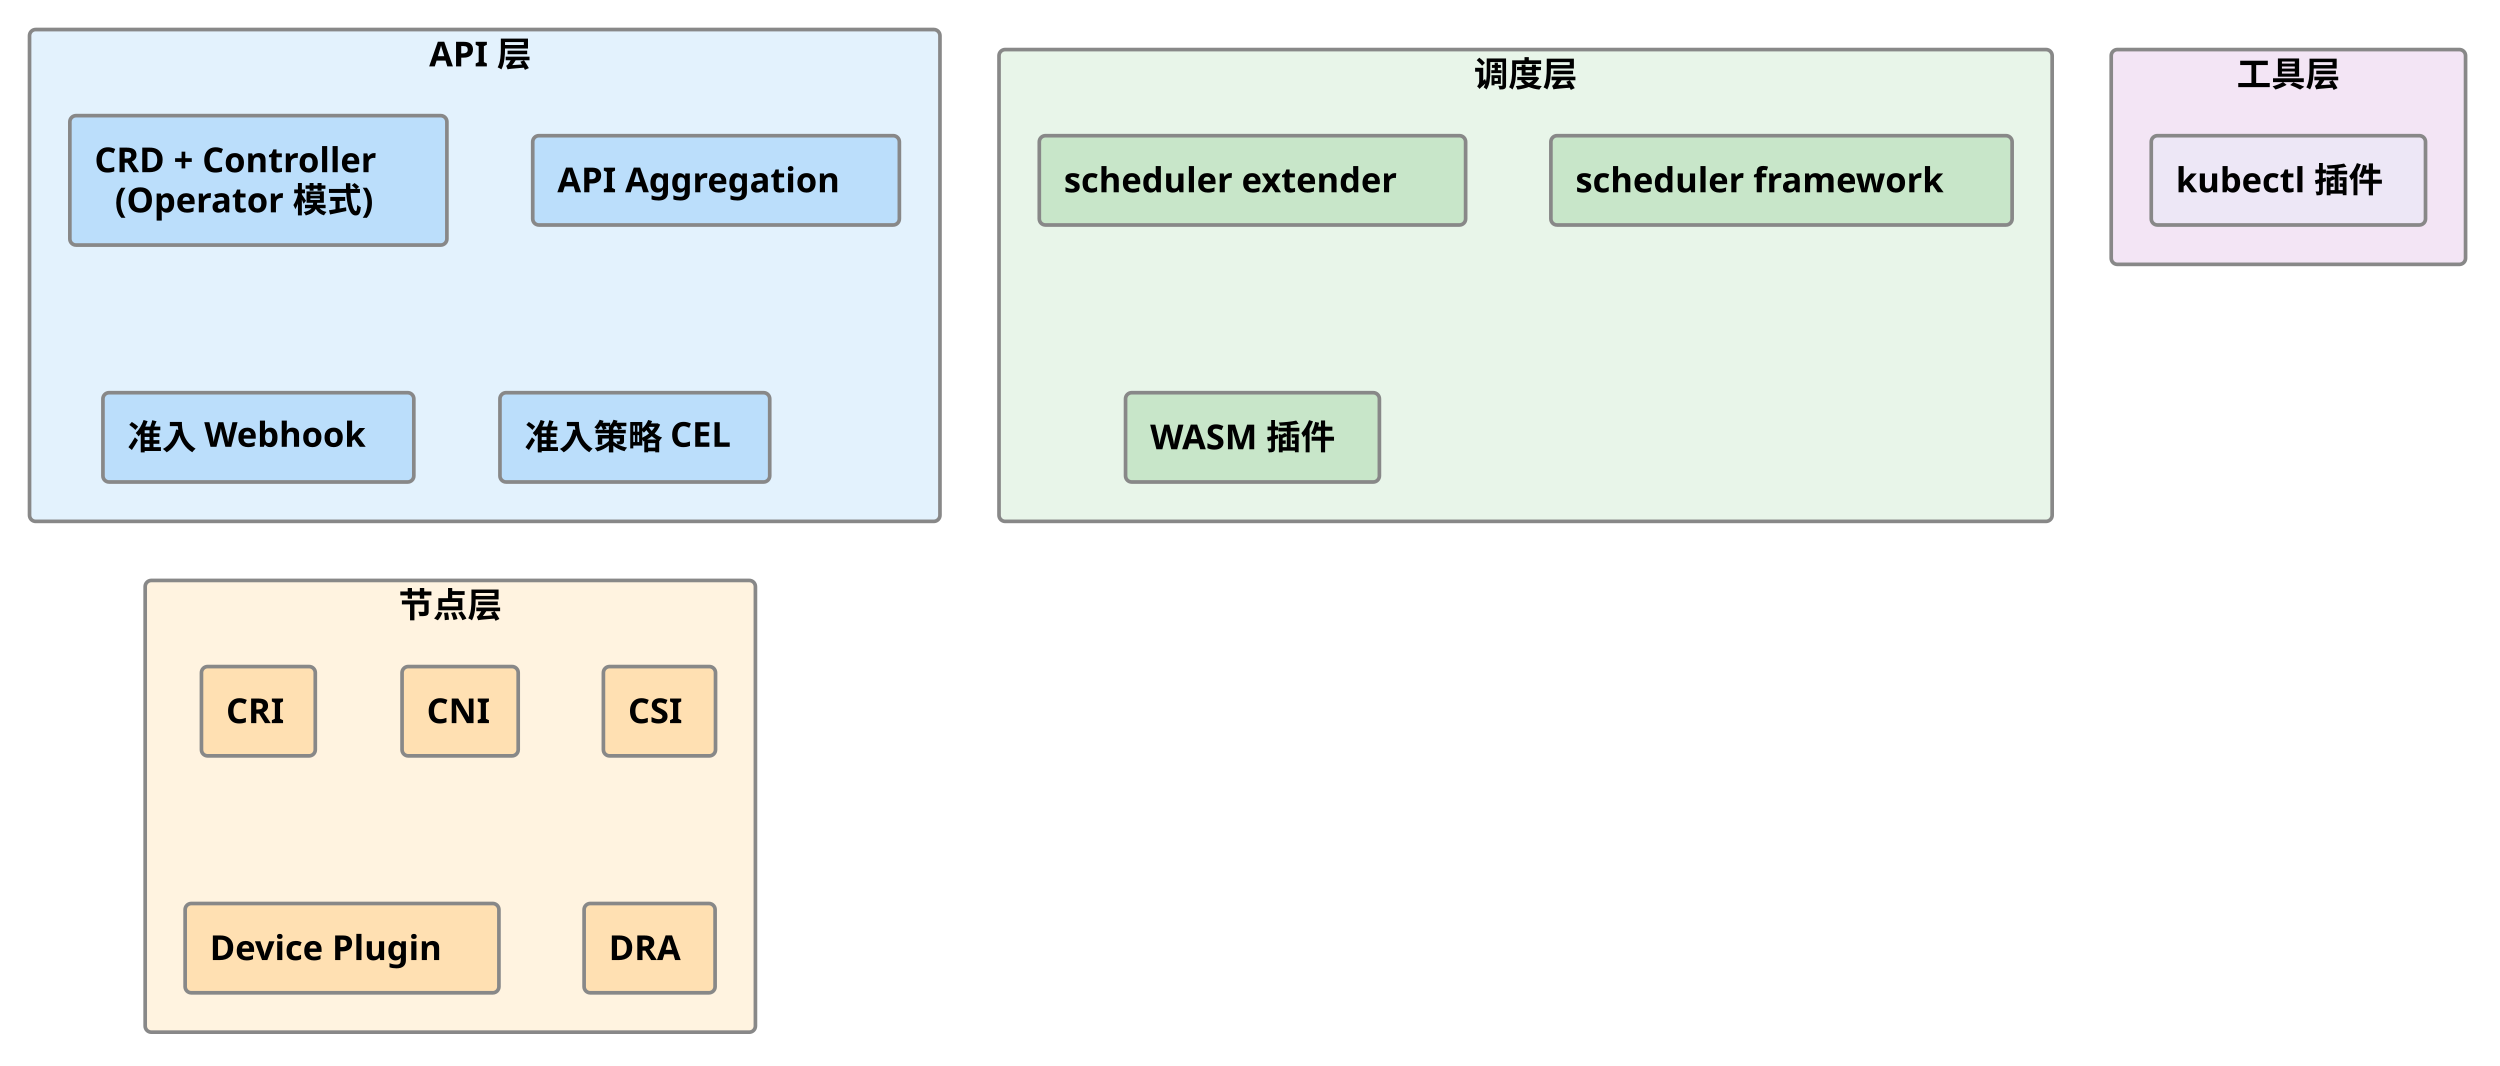
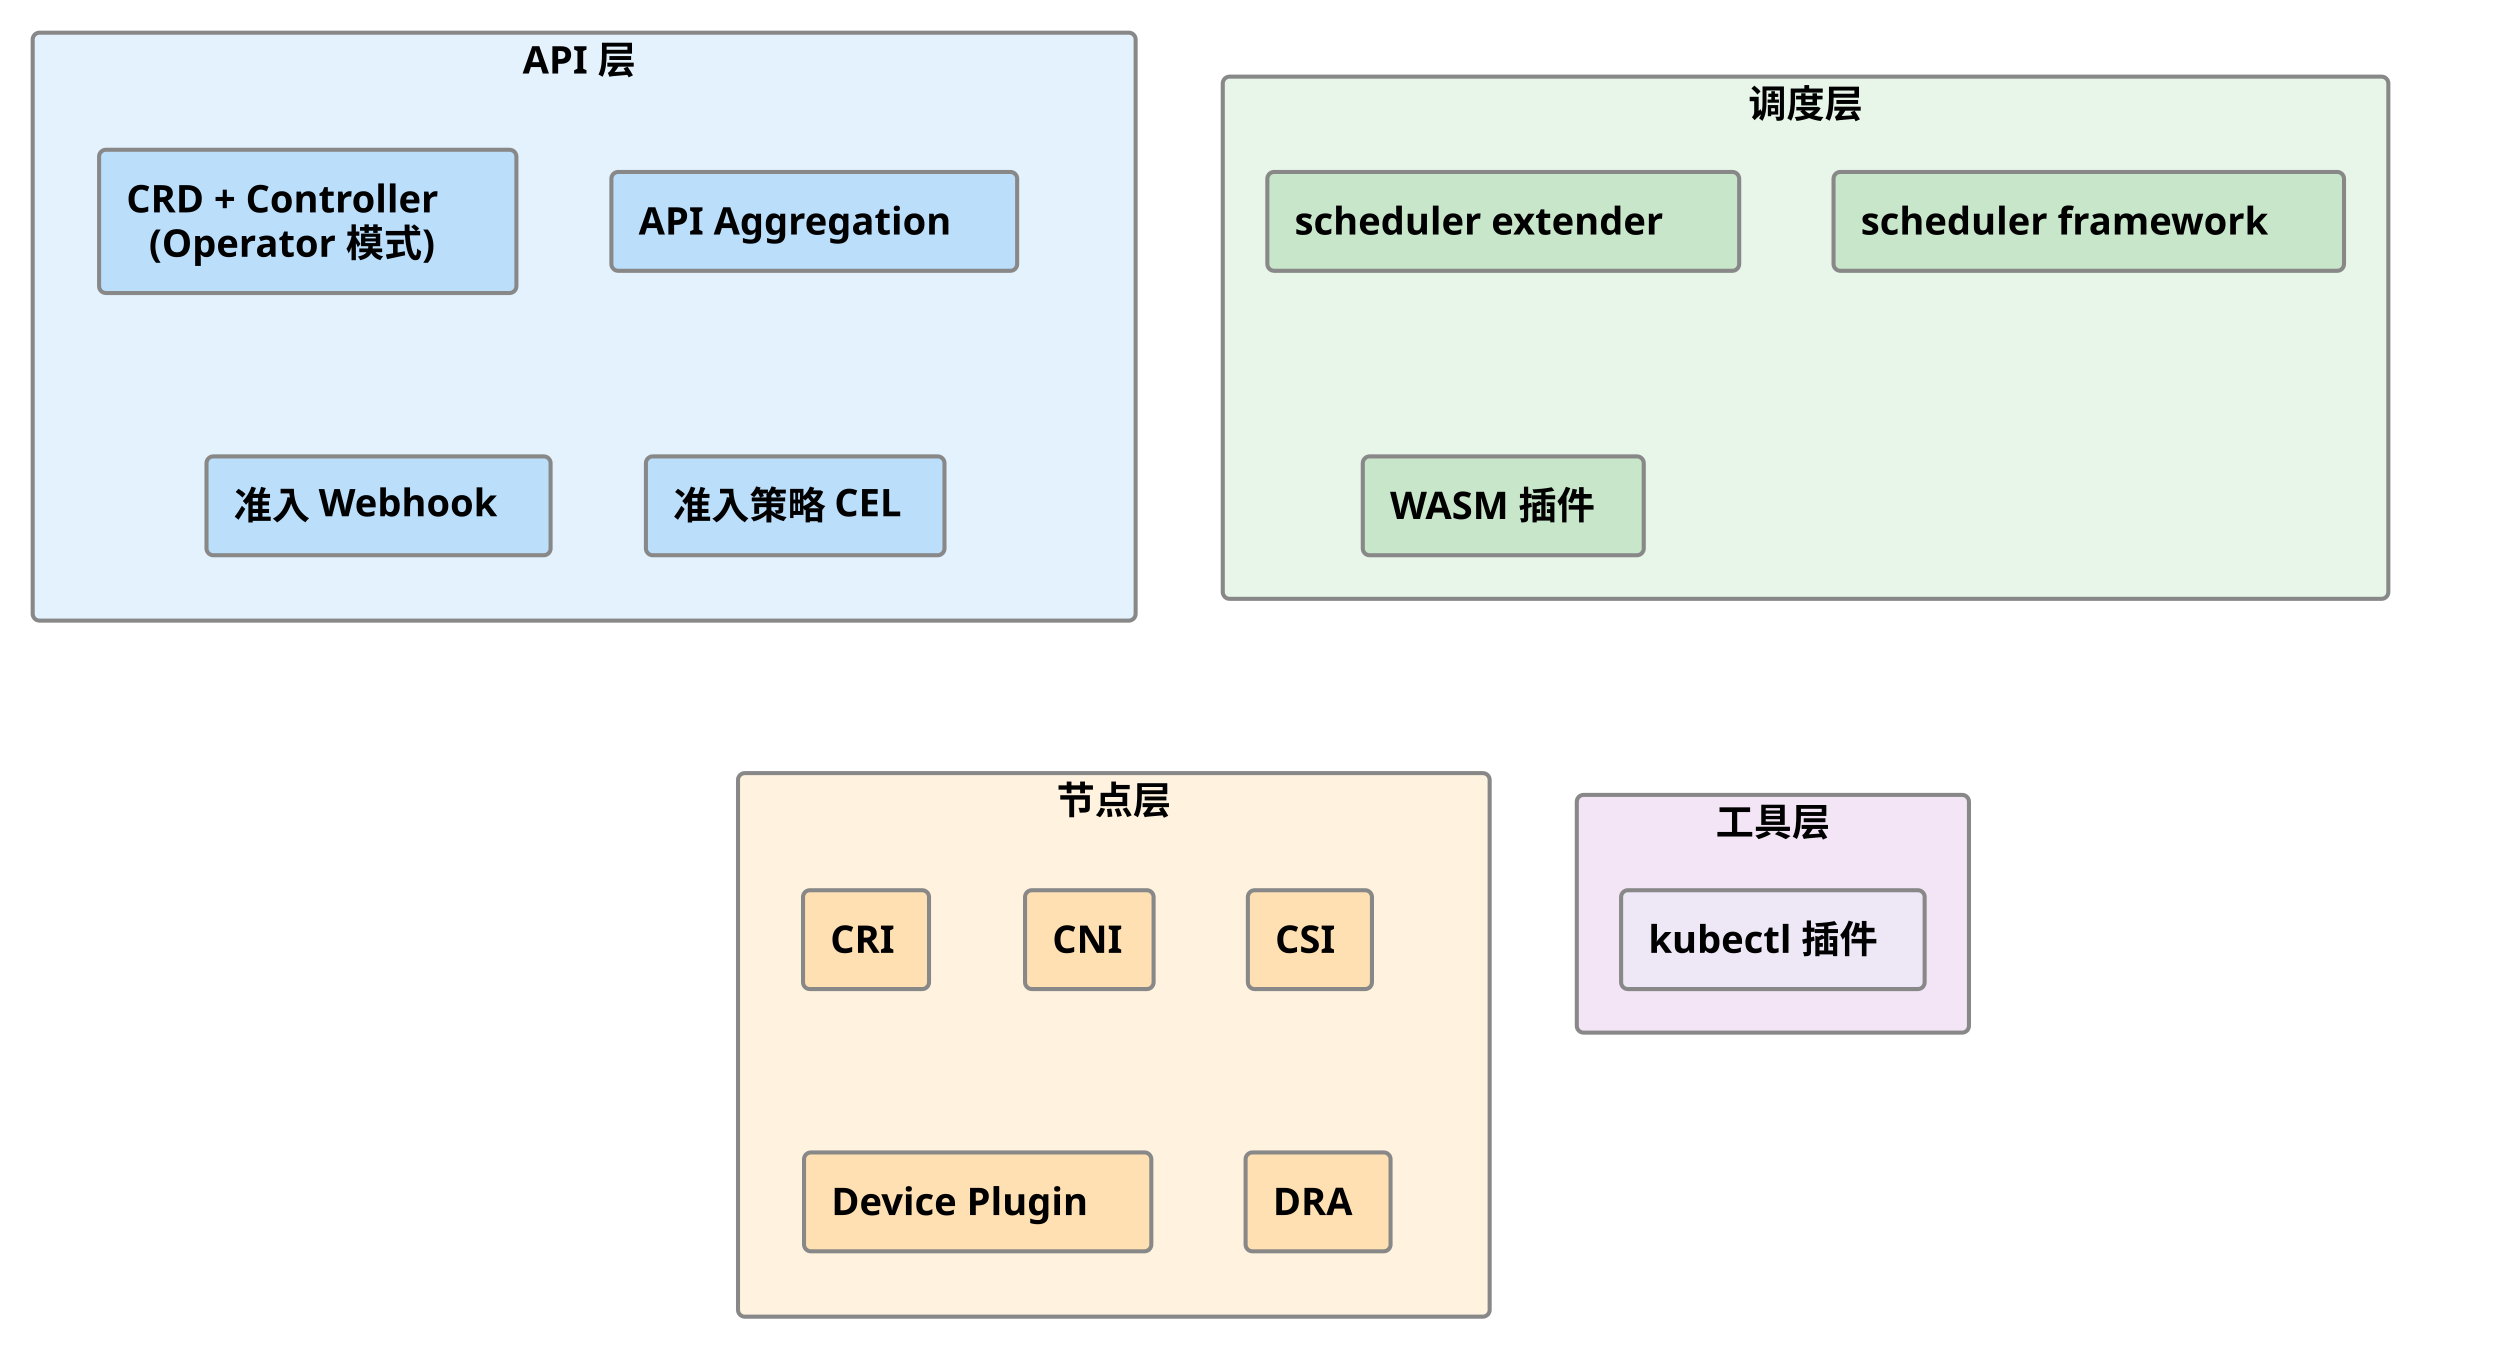
- <svg xmlns="http://www.w3.org/2000/svg" contentStyleType="text/css" data-diagram-type="DESCRIPTION" height="433px" preserveAspectRatio="none" style="width:1016px;height:433px;background:#FFFFFF;" version="1.1" viewBox="0 0 1016 433" width="1016px" zoomAndPan="magnify">
+ <svg xmlns="http://www.w3.org/2000/svg" contentStyleType="text/css" data-diagram-type="DESCRIPTION" height="497px" preserveAspectRatio="none" style="width:918px;height:497px;background:#FFFFFF;" version="1.1" viewBox="0 0 918 497" width="918px" zoomAndPan="magnify">
  <defs />
  <g>
-     <g class="cluster" data-qualified-name="toolLayer" data-source-line="7" id="ent0002">
-       <rect fill="#F3E5F5" height="87.3" rx="2.5" ry="2.5" style="stroke:#888888;stroke-width:1.5;" width="144" x="858" y="20.14" />
-       <text fill="#000000" font-family="Verdana" font-size="14" font-weight="700" lengthAdjust="spacing" textLength="42" x="909" y="35.135">工具层</text>
+     <g class="cluster" data-qualified-name="apiLayer" data-source-line="8" id="ent0002">
+       <rect fill="#E3F2FD" height="215.89" rx="2.5" ry="2.5" style="stroke:#888888;stroke-width:1.5;" width="405" x="12" y="12" />
+       <text fill="#000000" font-family="Verdana" font-size="14" font-weight="700" lengthAdjust="spacing" textLength="45.179" x="191.911" y="26.995">API 层</text>
    </g>
-     <g class="cluster" data-qualified-name="apiLayer" data-source-line="11" id="ent0004">
-       <rect fill="#E3F2FD" height="199.89" rx="2.5" ry="2.5" style="stroke:#888888;stroke-width:1.5;" width="370" x="12" y="12" />
-       <text fill="#000000" font-family="Verdana" font-size="14" font-weight="700" lengthAdjust="spacing" textLength="45.179" x="174.411" y="26.995">API 层</text>
+     <g class="cluster" data-qualified-name="schedulerLayer" data-source-line="15" id="ent0007">
+       <rect fill="#E8F5E9" height="191.75" rx="2.5" ry="2.5" style="stroke:#888888;stroke-width:1.5;" width="428" x="449" y="28.14" />
+       <text fill="#000000" font-family="Verdana" font-size="14" font-weight="700" lengthAdjust="spacing" textLength="42" x="642" y="43.135">调度层</text>
    </g>
-     <g class="cluster" data-qualified-name="schedulerLayer" data-source-line="18" id="ent0009">
-       <rect fill="#E8F5E9" height="191.75" rx="2.5" ry="2.5" style="stroke:#888888;stroke-width:1.5;" width="428" x="406" y="20.14" />
-       <text fill="#000000" font-family="Verdana" font-size="14" font-weight="700" lengthAdjust="spacing" textLength="42" x="599" y="35.135">调度层</text>
+     <g class="cluster" data-qualified-name="nodeLayer" data-source-line="23" id="ent0011">
+       <rect fill="#FFF3E0" height="199.59" rx="2.5" ry="2.5" style="stroke:#888888;stroke-width:1.5;" width="276" x="271" y="283.89" />
+       <text fill="#000000" font-family="Verdana" font-size="14" font-weight="700" lengthAdjust="spacing" textLength="42" x="388" y="298.885">节点层</text>
    </g>
-     <g class="cluster" data-qualified-name="nodeLayer" data-source-line="24" id="ent0013">
-       <rect fill="#FFF3E0" height="183.59" rx="2.5" ry="2.5" style="stroke:#888888;stroke-width:1.5;" width="248" x="59" y="235.89" />
-       <text fill="#000000" font-family="Verdana" font-size="14" font-weight="700" lengthAdjust="spacing" textLength="42" x="162" y="250.885">节点层</text>
+     <g class="cluster" data-qualified-name="toolLayer" data-source-line="31" id="ent0017">
+       <rect fill="#F3E5F5" height="87.29" rx="2.5" ry="2.5" style="stroke:#888888;stroke-width:1.5;" width="144" x="579" y="291.89" />
+       <text fill="#000000" font-family="Verdana" font-size="14" font-weight="700" lengthAdjust="spacing" textLength="42" x="630" y="306.885">工具层</text>
    </g>
-     <g class="entity" data-qualified-name="toolLayer.kubectl" data-source-line="8" id="ent0003">
-       <rect fill="#EDE7F6" height="36.297" rx="2.5" ry="2.5" style="stroke:#888888;stroke-width:1.5;" width="111.458" x="874.27" y="55.14" />
-       <text fill="#000000" font-family="Verdana" font-size="14" font-weight="700" lengthAdjust="spacing" textLength="91.458" x="884.27" y="78.135">kubectl 插件</text>
+     <g class="entity" data-qualified-name="apiLayer.crd" data-source-line="9" id="ent0003">
+       <rect fill="#BBDEFB" height="52.594" rx="2.5" ry="2.5" style="stroke:#888888;stroke-width:1.5;" width="153.226" x="36.39" y="55" />
+       <text fill="#000000" font-family="Verdana" font-size="14" font-weight="700" lengthAdjust="spacing" textLength="133.226" x="46.39" y="77.995">CRD + Controller</text>
+       <text fill="#000000" font-family="Verdana" font-size="14" font-weight="700" lengthAdjust="spacing" textLength="116.655" x="54.675" y="94.292">(Operator 模式)</text>
    </g>
-     <g class="entity" data-qualified-name="apiLayer.crd" data-source-line="12" id="ent0005">
-       <rect fill="#BBDEFB" height="52.594" rx="2.5" ry="2.5" style="stroke:#888888;stroke-width:1.5;" width="153.226" x="28.39" y="47" />
-       <text fill="#000000" font-family="Verdana" font-size="14" font-weight="700" lengthAdjust="spacing" textLength="133.226" x="38.39" y="69.995">CRD + Controller</text>
-       <text fill="#000000" font-family="Verdana" font-size="14" font-weight="700" lengthAdjust="spacing" textLength="116.655" x="46.675" y="86.292">(Operator 模式)</text>
+     <g class="entity" data-qualified-name="apiLayer.aa" data-source-line="10" id="ent0004">
+       <rect fill="#BBDEFB" height="36.297" rx="2.5" ry="2.5" style="stroke:#888888;stroke-width:1.5;" width="149.001" x="224.5" y="63.14" />
+       <text fill="#000000" font-family="Verdana" font-size="14" font-weight="700" lengthAdjust="spacing" textLength="129.001" x="234.5" y="86.135">API Aggregation</text>
    </g>
-     <g class="entity" data-qualified-name="apiLayer.aa" data-source-line="13" id="ent0006">
-       <rect fill="#BBDEFB" height="36.297" rx="2.5" ry="2.5" style="stroke:#888888;stroke-width:1.5;" width="149.001" x="216.5" y="55.14" />
-       <text fill="#000000" font-family="Verdana" font-size="14" font-weight="700" lengthAdjust="spacing" textLength="129.001" x="226.5" y="78.135">API Aggregation</text>
+     <g class="entity" data-qualified-name="apiLayer.webhook" data-source-line="11" id="ent0005">
+       <rect fill="#BBDEFB" height="36.297" rx="2.5" ry="2.5" style="stroke:#888888;stroke-width:1.5;" width="126.347" x="75.83" y="167.59" />
+       <text fill="#000000" font-family="Verdana" font-size="14" font-weight="700" lengthAdjust="spacing" textLength="106.347" x="85.83" y="190.585">准入 Webhook</text>
    </g>
-     <g class="entity" data-qualified-name="apiLayer.webhook" data-source-line="14" id="ent0007">
-       <rect fill="#BBDEFB" height="36.297" rx="2.5" ry="2.5" style="stroke:#888888;stroke-width:1.5;" width="126.347" x="41.83" y="159.59" />
-       <text fill="#000000" font-family="Verdana" font-size="14" font-weight="700" lengthAdjust="spacing" textLength="106.347" x="51.83" y="182.585">准入 Webhook</text>
+     <g class="entity" data-qualified-name="apiLayer.cel" data-source-line="12" id="ent0006">
+       <rect fill="#BBDEFB" height="36.297" rx="2.5" ry="2.5" style="stroke:#888888;stroke-width:1.5;" width="109.633" x="237.18" y="167.59" />
+       <text fill="#000000" font-family="Verdana" font-size="14" font-weight="700" lengthAdjust="spacing" textLength="89.633" x="247.18" y="190.585">准入策略 CEL</text>
    </g>
-     <g class="entity" data-qualified-name="apiLayer.cel" data-source-line="15" id="ent0008">
-       <rect fill="#BBDEFB" height="36.297" rx="2.5" ry="2.5" style="stroke:#888888;stroke-width:1.5;" width="109.633" x="203.18" y="159.59" />
-       <text fill="#000000" font-family="Verdana" font-size="14" font-weight="700" lengthAdjust="spacing" textLength="89.633" x="213.18" y="182.585">准入策略 CEL</text>
+     <g class="entity" data-qualified-name="schedulerLayer.extender" data-source-line="16" id="ent0008">
+       <rect fill="#C8E6C9" height="36.297" rx="2.5" ry="2.5" style="stroke:#888888;stroke-width:1.5;" width="173.255" x="465.37" y="63.14" />
+       <text fill="#000000" font-family="Verdana" font-size="14" font-weight="700" lengthAdjust="spacing" textLength="153.255" x="475.37" y="86.135">scheduler extender</text>
    </g>
-     <g class="entity" data-qualified-name="schedulerLayer.extender" data-source-line="19" id="ent0010">
-       <rect fill="#C8E6C9" height="36.297" rx="2.5" ry="2.5" style="stroke:#888888;stroke-width:1.5;" width="173.255" x="422.37" y="55.14" />
-       <text fill="#000000" font-family="Verdana" font-size="14" font-weight="700" lengthAdjust="spacing" textLength="153.255" x="432.37" y="78.135">scheduler extender</text>
+     <g class="entity" data-qualified-name="schedulerLayer.framework" data-source-line="17" id="ent0009">
+       <rect fill="#C8E6C9" height="36.297" rx="2.5" ry="2.5" style="stroke:#888888;stroke-width:1.5;" width="187.446" x="673.28" y="63.14" />
+       <text fill="#000000" font-family="Verdana" font-size="14" font-weight="700" lengthAdjust="spacing" textLength="167.446" x="683.28" y="86.135">scheduler framework</text>
    </g>
-     <g class="entity" data-qualified-name="schedulerLayer.framework" data-source-line="20" id="ent0011">
-       <rect fill="#C8E6C9" height="36.297" rx="2.5" ry="2.5" style="stroke:#888888;stroke-width:1.5;" width="187.446" x="630.28" y="55.14" />
-       <text fill="#000000" font-family="Verdana" font-size="14" font-weight="700" lengthAdjust="spacing" textLength="167.446" x="640.28" y="78.135">scheduler framework</text>
+     <g class="entity" data-qualified-name="schedulerLayer.wasm" data-source-line="18" id="ent0010">
+       <rect fill="#C8E6C9" height="36.297" rx="2.5" ry="2.5" style="stroke:#888888;stroke-width:1.5;" width="103.166" x="500.42" y="167.59" />
+       <text fill="#000000" font-family="Verdana" font-size="14" font-weight="700" lengthAdjust="spacing" textLength="83.166" x="510.42" y="190.585">WASM 插件</text>
    </g>
-     <g class="entity" data-qualified-name="schedulerLayer.wasm" data-source-line="21" id="ent0012">
-       <rect fill="#C8E6C9" height="36.297" rx="2.5" ry="2.5" style="stroke:#888888;stroke-width:1.5;" width="103.166" x="457.42" y="159.59" />
-       <text fill="#000000" font-family="Verdana" font-size="14" font-weight="700" lengthAdjust="spacing" textLength="83.166" x="467.42" y="182.585">WASM 插件</text>
+     <g class="entity" data-qualified-name="nodeLayer.cri" data-source-line="24" id="ent0012">
+       <rect fill="#FFE0B2" height="36.297" rx="2.5" ry="2.5" style="stroke:#888888;stroke-width:1.5;" width="46.264" x="294.87" y="326.89" />
+       <text fill="#000000" font-family="Verdana" font-size="14" font-weight="700" lengthAdjust="spacing" textLength="26.264" x="304.87" y="349.885">CRI</text>
    </g>
-     <g class="entity" data-qualified-name="nodeLayer.cri" data-source-line="25" id="ent0014">
-       <rect fill="#FFE0B2" height="36.297" rx="2.5" ry="2.5" style="stroke:#888888;stroke-width:1.5;" width="46.264" x="81.87" y="270.89" />
-       <text fill="#000000" font-family="Verdana" font-size="14" font-weight="700" lengthAdjust="spacing" textLength="26.264" x="91.87" y="293.885">CRI</text>
+     <g class="entity" data-qualified-name="nodeLayer.cni" data-source-line="25" id="ent0013">
+       <rect fill="#FFE0B2" height="36.297" rx="2.5" ry="2.5" style="stroke:#888888;stroke-width:1.5;" width="47.2" x="376.4" y="326.89" />
+       <text fill="#000000" font-family="Verdana" font-size="14" font-weight="700" lengthAdjust="spacing" textLength="27.2" x="386.4" y="349.885">CNI</text>
    </g>
-     <g class="entity" data-qualified-name="nodeLayer.cni" data-source-line="26" id="ent0015">
-       <rect fill="#FFE0B2" height="36.297" rx="2.5" ry="2.5" style="stroke:#888888;stroke-width:1.5;" width="47.2" x="163.4" y="270.89" />
-       <text fill="#000000" font-family="Verdana" font-size="14" font-weight="700" lengthAdjust="spacing" textLength="27.2" x="173.4" y="293.885">CNI</text>
+     <g class="entity" data-qualified-name="nodeLayer.csi" data-source-line="26" id="ent0014">
+       <rect fill="#FFE0B2" height="36.297" rx="2.5" ry="2.5" style="stroke:#888888;stroke-width:1.5;" width="45.566" x="458.22" y="326.89" />
+       <text fill="#000000" font-family="Verdana" font-size="14" font-weight="700" lengthAdjust="spacing" textLength="25.566" x="468.22" y="349.885">CSI</text>
    </g>
-     <g class="entity" data-qualified-name="nodeLayer.csi" data-source-line="27" id="ent0016">
-       <rect fill="#FFE0B2" height="36.297" rx="2.5" ry="2.5" style="stroke:#888888;stroke-width:1.5;" width="45.566" x="245.22" y="270.89" />
-       <text fill="#000000" font-family="Verdana" font-size="14" font-weight="700" lengthAdjust="spacing" textLength="25.566" x="255.22" y="293.885">CSI</text>
+     <g class="entity" data-qualified-name="nodeLayer.dp" data-source-line="27" id="ent0015">
+       <rect fill="#FFE0B2" height="36.297" rx="2.5" ry="2.5" style="stroke:#888888;stroke-width:1.5;" width="127.522" x="295.24" y="423.18" />
+       <text fill="#000000" font-family="Verdana" font-size="14" font-weight="700" lengthAdjust="spacing" textLength="107.522" x="305.24" y="446.175">Device Plugin</text>
    </g>
-     <g class="entity" data-qualified-name="nodeLayer.dp" data-source-line="28" id="ent0017">
-       <rect fill="#FFE0B2" height="36.297" rx="2.5" ry="2.5" style="stroke:#888888;stroke-width:1.5;" width="127.522" x="75.24" y="367.18" />
-       <text fill="#000000" font-family="Verdana" font-size="14" font-weight="700" lengthAdjust="spacing" textLength="107.522" x="85.24" y="390.175">Device Plugin</text>
+     <g class="entity" data-qualified-name="nodeLayer.dra" data-source-line="28" id="ent0016">
+       <rect fill="#FFE0B2" height="36.297" rx="2.5" ry="2.5" style="stroke:#888888;stroke-width:1.5;" width="53.236" x="457.38" y="423.18" />
+       <text fill="#000000" font-family="Verdana" font-size="14" font-weight="700" lengthAdjust="spacing" textLength="33.236" x="467.38" y="446.175">DRA</text>
    </g>
-     <g class="entity" data-qualified-name="nodeLayer.dra" data-source-line="29" id="ent0018">
-       <rect fill="#FFE0B2" height="36.297" rx="2.5" ry="2.5" style="stroke:#888888;stroke-width:1.5;" width="53.236" x="237.38" y="367.18" />
-       <text fill="#000000" font-family="Verdana" font-size="14" font-weight="700" lengthAdjust="spacing" textLength="33.236" x="247.38" y="390.175">DRA</text>
+     <g class="entity" data-qualified-name="toolLayer.kubectl" data-source-line="32" id="ent0018">
+       <rect fill="#EDE7F6" height="36.297" rx="2.5" ry="2.5" style="stroke:#888888;stroke-width:1.5;" width="111.458" x="595.27" y="326.89" />
+       <text fill="#000000" font-family="Verdana" font-size="14" font-weight="700" lengthAdjust="spacing" textLength="91.458" x="605.27" y="349.885">kubectl 插件</text>
    </g>
  </g>
</svg>
